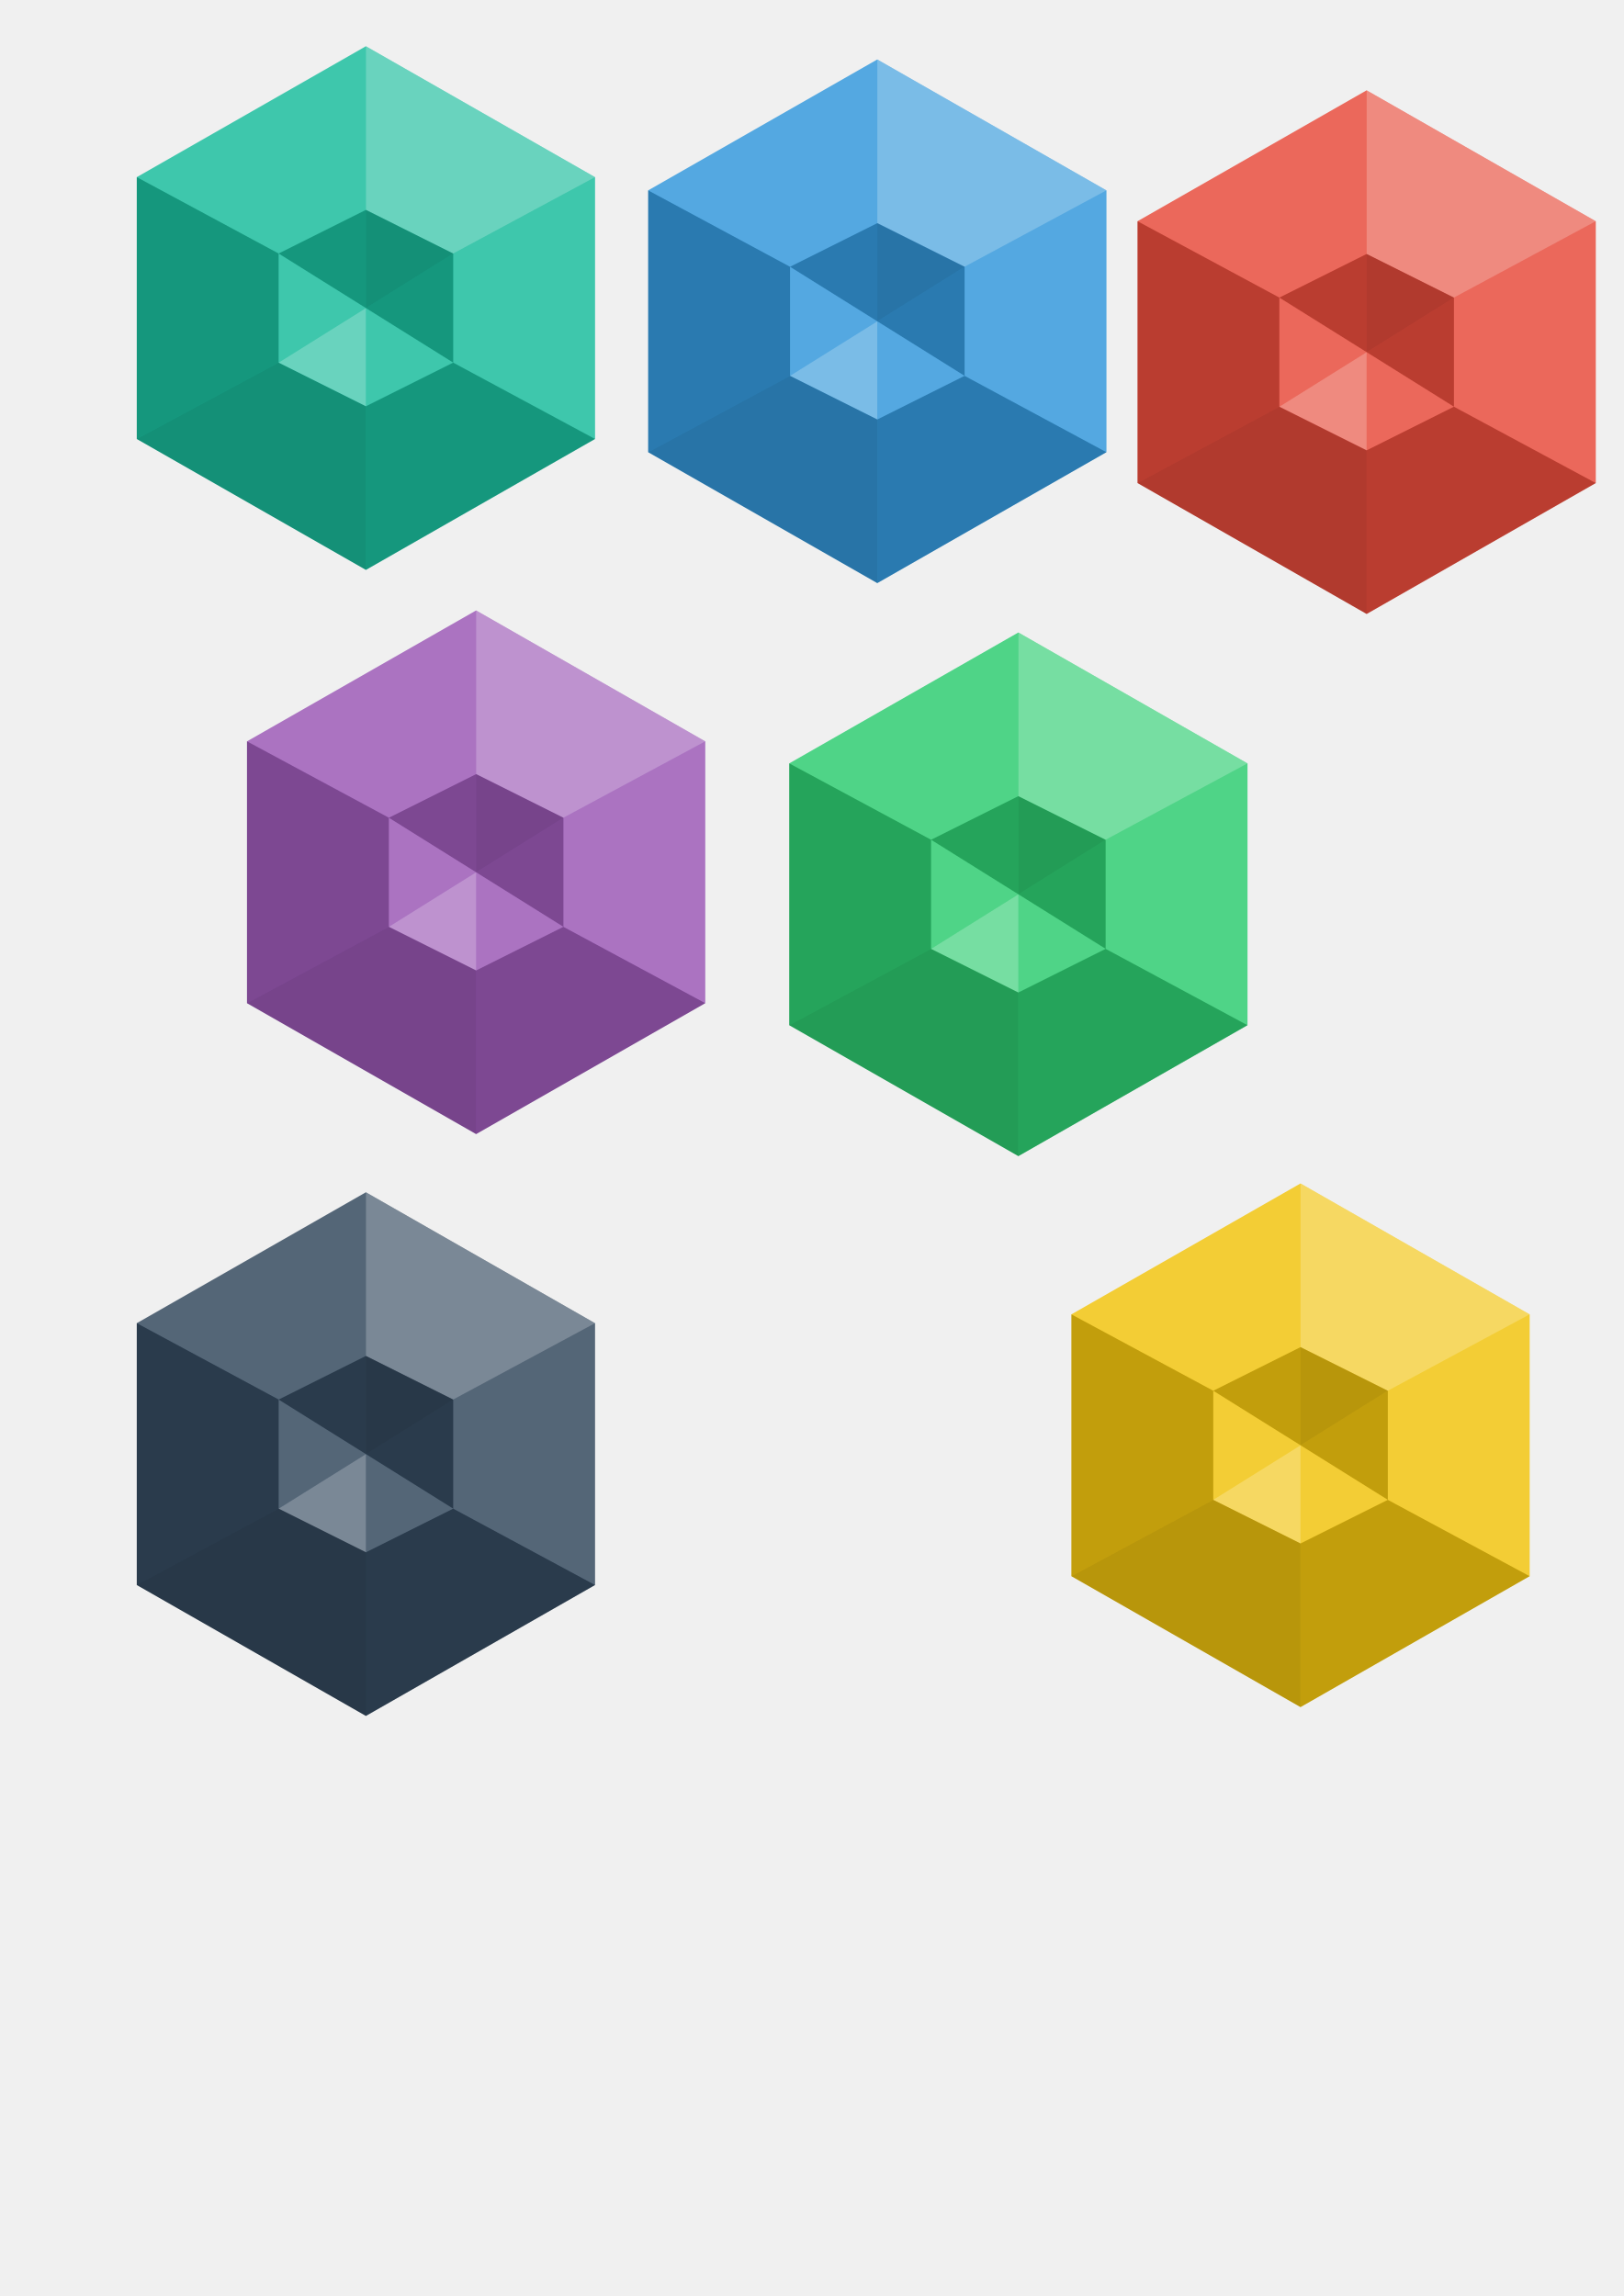
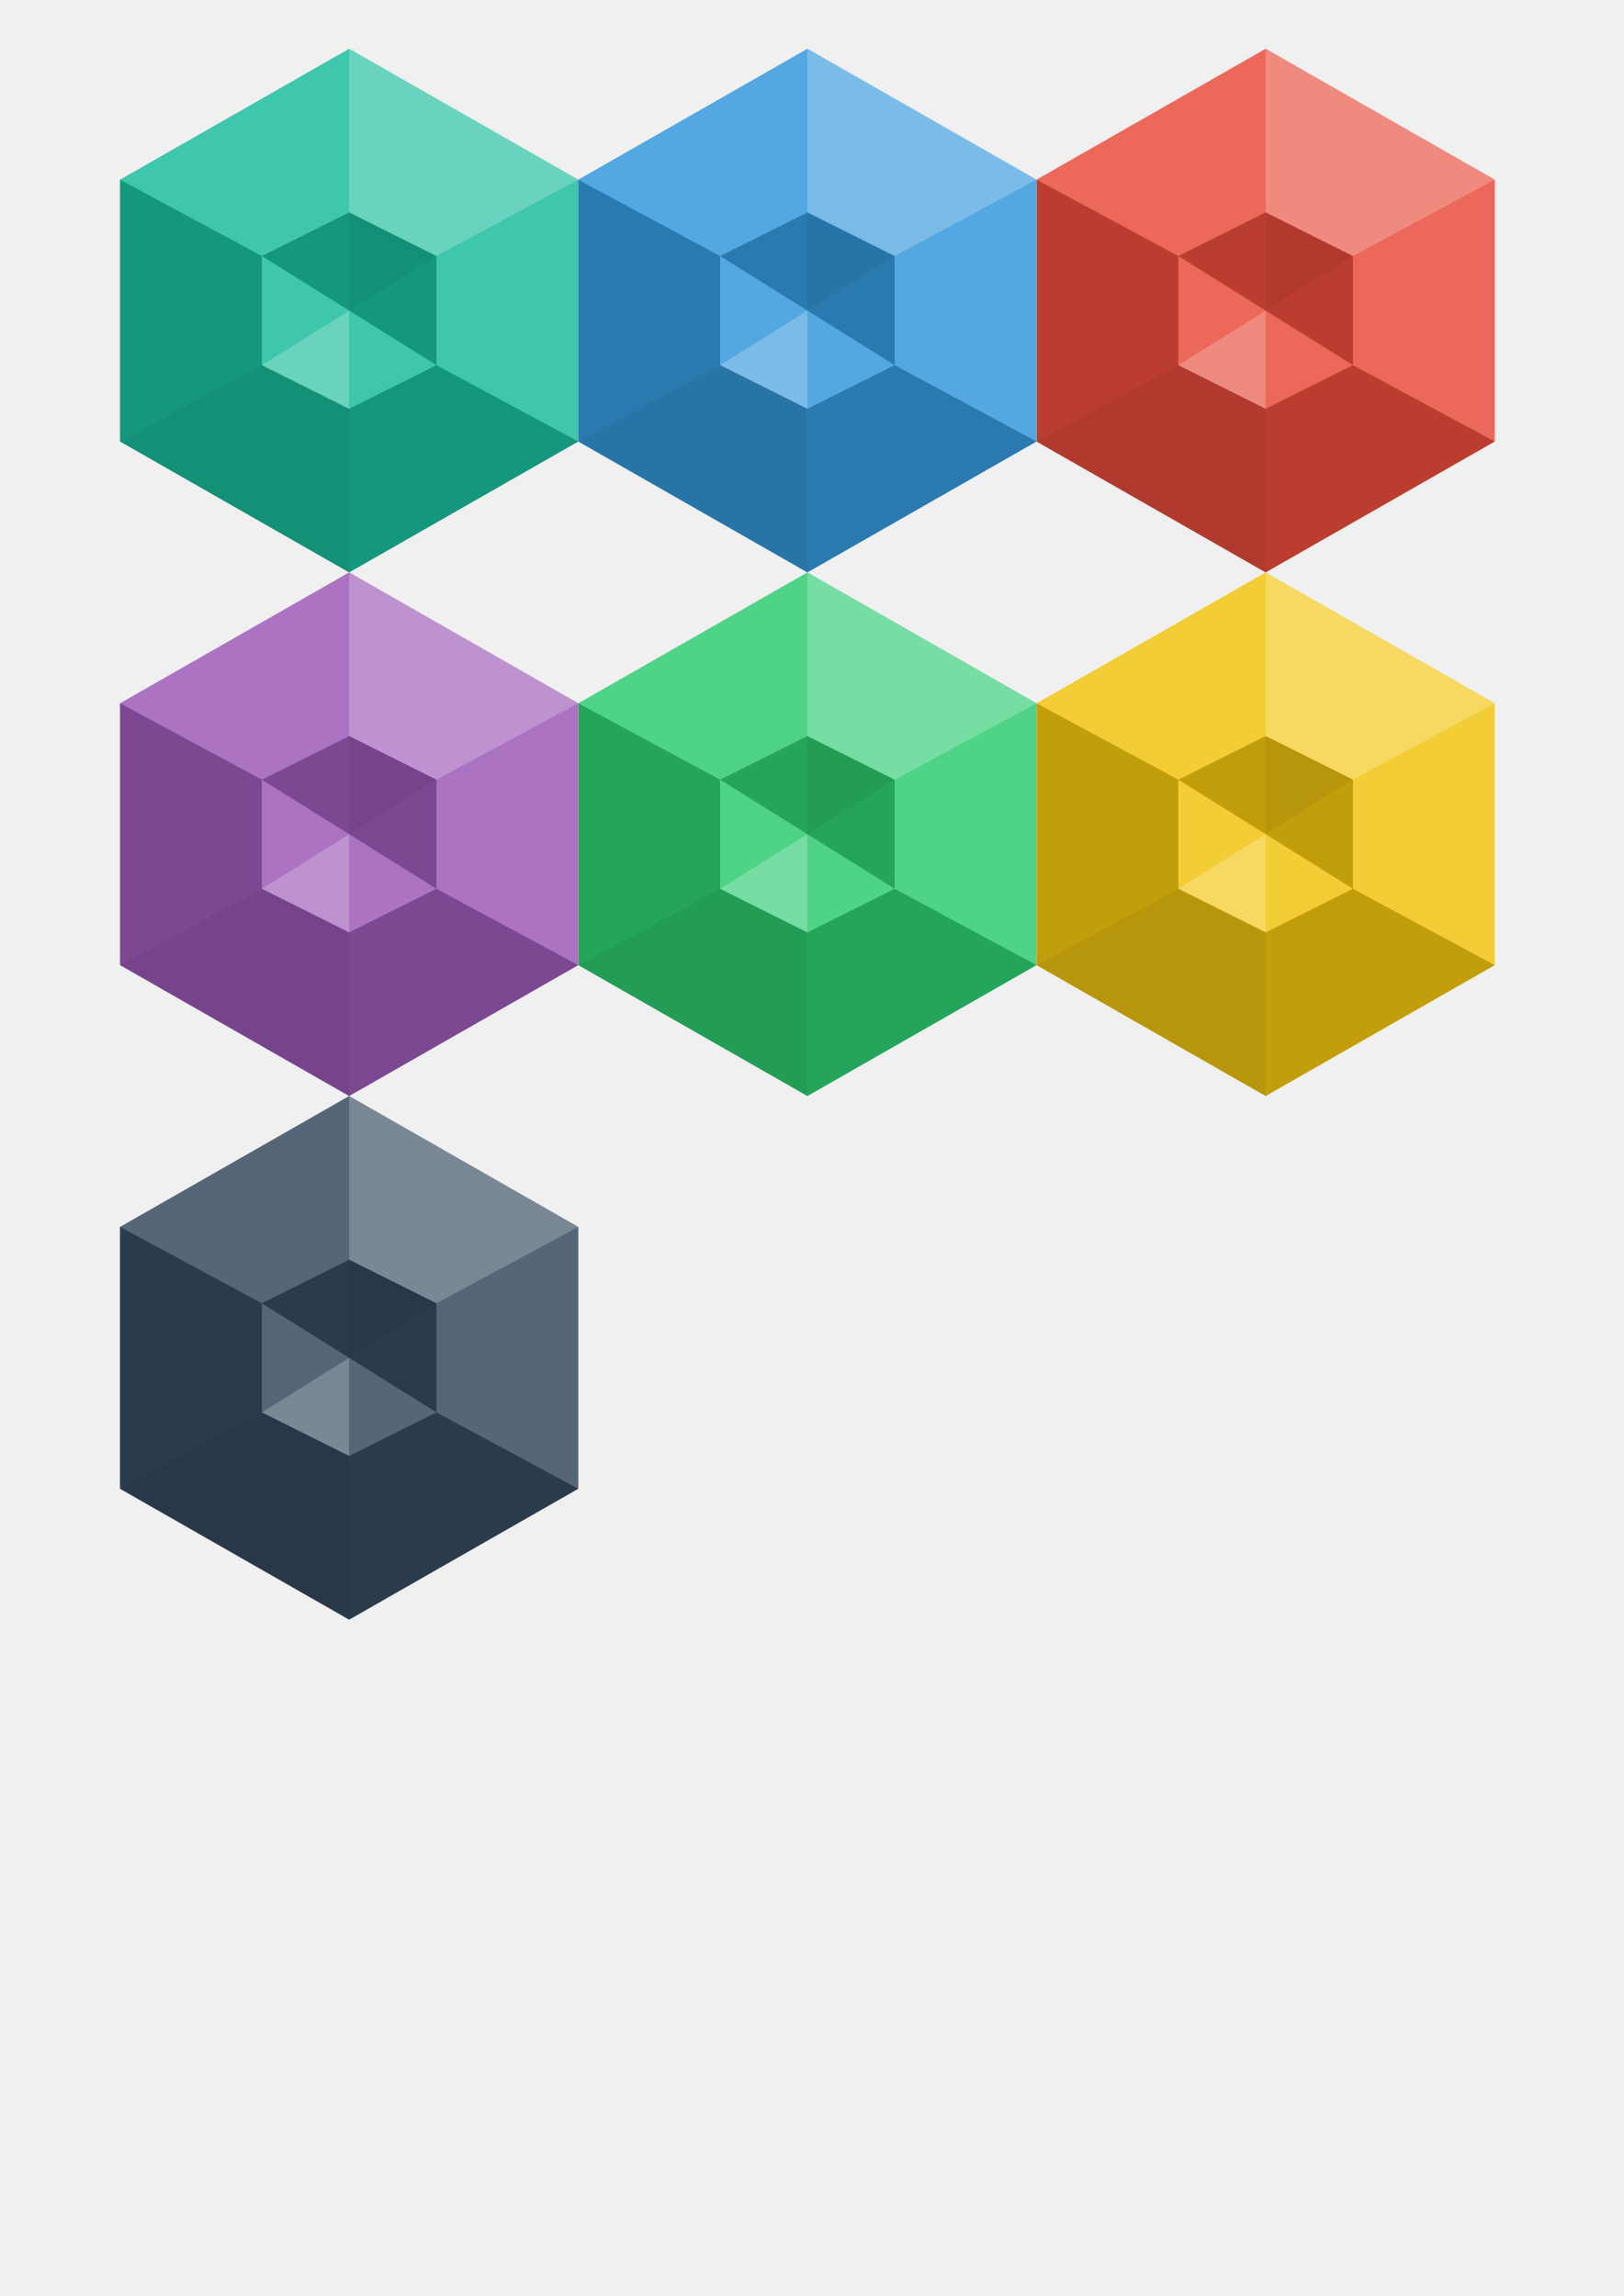
<svg xmlns="http://www.w3.org/2000/svg" width="744.094" height="1052.362" id="svg2" version="1.1">
  <defs id="defs4" />
  <g id="layer1" style="display:inline" />
  <g id="layer2" style="display:inline">
-     <g id="g4321" transform="translate(-262.6397,-8.08122)">
+     <g id="g4321" transform="translate(-270.325,-6.923633)">
      <path style="fill:#1abc9c;fill-opacity:1;stroke:none;display:inline" d="m 430.325,269.286 -105,-60 0,-120 105,-60 105,60 0,120 z" id="path4022-7" />
      <path id="path3008-1" d="m 535.325,89.286 -65,35 -40,-20 0,-75 z" style="fill:#ffffff;fill-opacity:0.347;stroke:none;display:inline" />
      <path id="path3006-1" d="m 325.325,89.286 105,-60 0,75 -40,20 z" style="fill:#ffffff;fill-opacity:0.157;stroke:none;display:inline" />
      <path id="path3010-5" d="m 390.325,124.286 0,50 -65,35 0,-120 z" style="fill:#000000;fill-opacity:0.196;stroke:none;display:inline" />
      <path id="path3012-2" d="m 325.325,209.286 65,-35 40,20 0,75 z" style="fill:#000000;fill-opacity:0.235;stroke:none;display:inline" />
      <path id="path3014-7" d="m 430.325,194.286 40,-20 65,35 -105,60 z" style="fill:#000000;fill-opacity:0.196;stroke:none;display:inline" />
      <path id="path3016-6" d="m 470.325,124.286 0,50 65,35 0,-120 z" style="fill:#ffffff;fill-opacity:0.157;stroke:none;display:inline" />
      <path id="path3792-1" d="m 390.325,124.286 40,25 0,-45 z" style="fill:#000000;fill-opacity:0.196;stroke:none;display:inline" />
      <path id="path3794-4" d="m 430.325,149.286 -40,25 0,-50 z" style="fill:#ffffff;fill-opacity:0.157;stroke:none;display:inline" />
      <path id="path3796-2" d="m 430.325,149.286 0,45 -40,-20 z" style="fill:#ffffff;fill-opacity:0.347;stroke:none;display:inline" />
      <path id="path3800-3" d="m 470.325,124.286 -40,25 0,-45 z" style="fill:#000000;fill-opacity:0.235;stroke:none;display:inline" />
      <path id="path3802-2" d="m 470.325,124.286 0,50 -40,-25 z" style="fill:#000000;fill-opacity:0.196;stroke:none;display:inline" />
      <path id="path3804-2" d="m 430.325,194.286 40,-20 -40,-25 z" style="fill:#ffffff;fill-opacity:0.157;stroke:none;display:inline" />
    </g>
-     <g id="g4385" transform="translate(325.2691,-303.0458)">
+     <g id="g4385" transform="translate(228.5787,-330.5888)">
      <path style="fill:#2ecc71;fill-opacity:1;stroke:none;display:inline" d="m 141.421,832.951 -105,-60 0,-120 105,-60 105,60 0,120 z" id="path4022-3" />
      <path id="path3006-41" d="m 36.421,652.951 105,-60 0,75 -40,20 z" style="fill:#ffffff;fill-opacity:0.157;stroke:none;display:inline" />
      <path id="path3010-1" d="m 101.421,687.951 0,50 -65,35 0,-120 z" style="fill:#000000;fill-opacity:0.196;stroke:none;display:inline" />
      <path id="path3012-3" d="m 36.421,772.951 65,-35 40,20 0,75 z" style="fill:#000000;fill-opacity:0.235;stroke:none;display:inline" />
      <path id="path3792-4" d="m 101.421,687.951 40,25 0,-45 z" style="fill:#000000;fill-opacity:0.196;stroke:none;display:inline" />
      <path id="path3794-27" d="m 141.421,712.951 -40,25 0,-50 z" style="fill:#ffffff;fill-opacity:0.157;stroke:none;display:inline" />
      <path id="path3796-7" d="m 141.421,712.951 0,45 -40,-20 z" style="fill:#ffffff;fill-opacity:0.347;stroke:none;display:inline" />
      <path id="path3800-9" d="m 181.421,687.951 -40,25 0,-45 z" style="fill:#000000;fill-opacity:0.235;stroke:none;display:inline" />
      <path id="path3802-31" d="m 181.421,687.951 0,50 -40,-25 z" style="fill:#000000;fill-opacity:0.196;stroke:none;display:inline" />
      <path id="path3804-9" d="m 141.421,757.951 40,-20 -40,-25 z" style="fill:#ffffff;fill-opacity:0.157;stroke:none;display:inline" />
      <path id="path3008-3" d="m 246.421,652.951 -65,35 -40,-20 0,-75 z" style="fill:#ffffff;fill-opacity:0.347;stroke:none;display:inline" />
      <path id="path3014-8" d="m 141.421,757.951 40,-20 65,35 -105,60 z" style="fill:#000000;fill-opacity:0.196;stroke:none;display:inline" />
      <path id="path3016-7" d="m 181.421,687.951 0,50 65,35 0,-120 z" style="fill:#ffffff;fill-opacity:0.157;stroke:none;display:inline" />
    </g>
-     <g id="g4353" transform="translate(26.26397,-729.3301)">
+     <g id="g4353" transform="translate(-20.0306,-748.3756)">
      <path style="fill:#e74c3c;fill-opacity:1;stroke:none;display:inline" d="m 600.031,1010.738 -105,-60 0,-120 105,-60 105,60 0,120 z" id="path4022-37" />
      <path id="path3008-88" d="m 705.031,830.738 -65,35 -40,-20 0,-75 z" style="fill:#ffffff;fill-opacity:0.347;stroke:none;display:inline" />
      <path id="path3014-3" d="m 600.031,935.738 40,-20 65,35 -105,60 z" style="fill:#000000;fill-opacity:0.196;stroke:none;display:inline" />
      <path id="path3016-5" d="m 640.031,865.738 0,50 65,35 0,-120 z" style="fill:#ffffff;fill-opacity:0.157;stroke:none;display:inline" />
      <path id="path3800-7" d="m 640.031,865.738 -40,25 0,-45 z" style="fill:#000000;fill-opacity:0.235;stroke:none;display:inline" />
      <path id="path3802-6" d="m 640.031,865.738 0,50 -40,-25 z" style="fill:#000000;fill-opacity:0.196;stroke:none;display:inline" />
      <path id="path3804-3" d="m 600.031,935.738 40,-20 -40,-25 z" style="fill:#ffffff;fill-opacity:0.157;stroke:none;display:inline" />
      <path id="path3006-2" d="m 495.031,830.738 105,-60 0,75 -40,20 z" style="fill:#ffffff;fill-opacity:0.157;stroke:none;display:inline" />
      <path id="path3010-9" d="m 560.031,865.738 0,50 -65,35 0,-120 z" style="fill:#000000;fill-opacity:0.196;stroke:none;display:inline" />
      <path id="path3012-1" d="m 495.031,950.738 65,-35 40,20 0,75 z" style="fill:#000000;fill-opacity:0.235;stroke:none;display:inline" />
      <path id="path3792-9" d="m 560.031,865.738 40,25 0,-45 z" style="fill:#000000;fill-opacity:0.196;stroke:none;display:inline" />
      <path id="path3794-84" d="m 600.031,890.738 -40,25 0,-50 z" style="fill:#ffffff;fill-opacity:0.157;stroke:none;display:inline" />
      <path id="path3796-0" d="m 600.031,890.738 0,45 -40,-20 z" style="fill:#ffffff;fill-opacity:0.347;stroke:none;display:inline" />
    </g>
-     <g id="g4401" transform="translate(-450.528,34.34519)">
+     <g id="g4401" transform="translate(-458.2134,-9.776547)">
      <path style="fill:#34495e;fill-opacity:1;stroke:none;display:inline" d="m 618.213,752.139 -105,-60 0,-120 105,-60 105,60 0,120 z" id="path4022-6" />
      <path id="path3008-15" d="m 723.213,572.139 -65,35 -40,-20 0,-75 z" style="fill:#ffffff;fill-opacity:0.347;stroke:none;display:inline" />
      <path id="path3014-37" d="m 618.213,677.139 40,-20 65,35 -105,60 z" style="fill:#000000;fill-opacity:0.196;stroke:none;display:inline" />
      <path id="path3016-2" d="m 658.213,607.139 0,50 65,35 0,-120 z" style="fill:#ffffff;fill-opacity:0.157;stroke:none;display:inline" />
      <path id="path3792-60" d="m 578.213,607.139 40,25 0,-45 z" style="fill:#000000;fill-opacity:0.196;stroke:none;display:inline" />
      <path id="path3794-1" d="m 618.213,632.139 -40,25 0,-50 z" style="fill:#ffffff;fill-opacity:0.157;stroke:none;display:inline" />
      <path id="path3796-65" d="m 618.213,632.139 0,45 -40,-20 z" style="fill:#ffffff;fill-opacity:0.347;stroke:none;display:inline" />
      <path id="path3800-75" d="m 658.213,607.139 -40,25 0,-45 z" style="fill:#000000;fill-opacity:0.235;stroke:none;display:inline" />
      <path id="path3802-41" d="m 658.213,607.139 0,50 -40,-25 z" style="fill:#000000;fill-opacity:0.196;stroke:none;display:inline" />
      <path id="path3804-20" d="m 618.213,677.139 40,-20 -40,-25 z" style="fill:#ffffff;fill-opacity:0.157;stroke:none;display:inline" />
      <path id="path3006-42" d="m 513.213,572.139 105,-60 0,75 -40,20 z" style="fill:#ffffff;fill-opacity:0.157;stroke:none;display:inline" />
      <path id="path3010-09" d="m 578.213,607.139 0,50 -65,35 0,-120 z" style="fill:#000000;fill-opacity:0.196;stroke:none;display:inline" />
      <path id="path3012-7" d="m 513.213,692.139 65,-35 40,20 0,75 z" style="fill:#000000;fill-opacity:0.235;stroke:none;display:inline" />
    </g>
-     <g id="g4337" transform="translate(-230.3148,-133.3401)">
+     <g id="g4337" transform="translate(-262.3555,-138.2435)">
      <path style="fill:#3498db;fill-opacity:1;stroke:none;display:inline" d="m 632.355,400.606 -105,-60 0,-120 105,-60 105,60 0,120 z" id="path4022-01" />
      <path id="path3008-4" d="m 737.355,220.606 -65,35 -40,-20 0,-75 z" style="fill:#ffffff;fill-opacity:0.347;stroke:none;display:inline" />
      <path id="path3014-77" d="m 632.355,325.606 40,-20 65,35 -105,60 z" style="fill:#000000;fill-opacity:0.196;stroke:none;display:inline" />
      <path id="path3016-73" d="m 672.355,255.606 0,50 65,35 0,-120 z" style="fill:#ffffff;fill-opacity:0.157;stroke:none;display:inline" />
      <path id="path3792-3" d="m 592.355,255.606 40,25 0,-45 z" style="fill:#000000;fill-opacity:0.196;stroke:none;display:inline" />
      <path id="path3794-5" d="m 632.355,280.606 -40,25 0,-50 z" style="fill:#ffffff;fill-opacity:0.157;stroke:none;display:inline" />
      <path id="path3796-99" d="m 632.355,280.606 0,45 -40,-20 z" style="fill:#ffffff;fill-opacity:0.347;stroke:none;display:inline" />
      <path id="path3800-81" d="m 672.355,255.606 -40,25 0,-45 z" style="fill:#000000;fill-opacity:0.235;stroke:none;display:inline" />
      <path id="path3802-8" d="m 672.355,255.606 0,50 -40,-25 z" style="fill:#000000;fill-opacity:0.196;stroke:none;display:inline" />
      <path id="path3804-26" d="m 632.355,325.606 40,-20 -40,-25 z" style="fill:#ffffff;fill-opacity:0.157;stroke:none;display:inline" />
      <path id="path3010-07" d="m 592.355,255.606 0,50 -65,35 0,-120 z" style="fill:#000000;fill-opacity:0.196;stroke:none;display:inline" />
      <path id="path3006-6" d="m 527.355,220.606 105,-60 0,75 -40,20 z" style="fill:#ffffff;fill-opacity:0.157;stroke:none;display:inline" />
      <path id="path3012-17" d="m 527.355,340.606 65,-35 40,20 0,75 z" style="fill:#000000;fill-opacity:0.235;stroke:none;display:inline" />
    </g>
-     <g id="g4417" transform="translate(-232.3351,-24.24366)">
+     <g id="g4417" transform="translate(-290.528,-41.68512)">
      <path style="fill:#9b59b6;fill-opacity:1;stroke:none;display:inline" d="m 450.528,544.047 -105,-60 0,-120 105,-60 105,60 0,120 z" id="path4022-16" />
      <path id="path3008-8" d="m 555.528,364.047 -65,35 -40,-20 0,-75 z" style="fill:#ffffff;fill-opacity:0.347;stroke:none;display:inline" />
      <path id="path3014-1" d="m 450.528,469.047 40,-20 65,35 -105,60 z" style="fill:#000000;fill-opacity:0.196;stroke:none;display:inline" />
      <path id="path3016-89" d="m 490.528,399.047 0,50 65,35 0,-120 z" style="fill:#ffffff;fill-opacity:0.157;stroke:none;display:inline" />
      <path id="path3792-2" d="m 410.528,399.047 40,25 0,-45 z" style="fill:#000000;fill-opacity:0.196;stroke:none;display:inline" />
      <path id="path3794-7" d="m 450.528,424.047 -40,25 0,-50 z" style="fill:#ffffff;fill-opacity:0.157;stroke:none;display:inline" />
      <path id="path3796-9" d="m 450.528,424.047 0,45 -40,-20 z" style="fill:#ffffff;fill-opacity:0.347;stroke:none;display:inline" />
      <path id="path3800-54" d="m 490.528,399.047 -40,25 0,-45 z" style="fill:#000000;fill-opacity:0.235;stroke:none;display:inline" />
      <path id="path3802-3" d="m 490.528,399.047 0,50 -40,-25 z" style="fill:#000000;fill-opacity:0.196;stroke:none;display:inline" />
      <path id="path3804-12" d="m 450.528,469.047 40,-20 -40,-25 z" style="fill:#ffffff;fill-opacity:0.157;stroke:none;display:inline" />
      <path id="path3006-5" d="m 345.528,364.047 105,-60 0,75 -40,20 z" style="fill:#ffffff;fill-opacity:0.157;stroke:none;display:inline" />
      <path id="path3010-7" d="m 410.528,399.047 0,50 -65,35 0,-120 z" style="fill:#000000;fill-opacity:0.196;stroke:none;display:inline" />
      <path id="path3012-6" d="m 345.528,484.047 65,-35 40,20 0,75 z" style="fill:#000000;fill-opacity:0.235;stroke:none;display:inline" />
    </g>
-     <g id="g4369" transform="translate(280.8224,-252.5381)">
+     <g id="g4369" transform="translate(264.8324,-532.6193)">
      <path style="fill:#f1c40f;fill-opacity:1;stroke:none;display:inline" d="m 315.168,1034.981 -105,-60 0,-120 105,-60 105,60 0,120 z" id="path4022-0" />
      <path id="path3008-61" d="m 420.168,854.981 -65,35 -40,-20 0,-75 z" style="fill:#ffffff;fill-opacity:0.347;stroke:none;display:inline" />
      <path id="path3014-44" d="m 315.168,959.981 40,-20 65,35 -105,60 z" style="fill:#000000;fill-opacity:0.196;stroke:none;display:inline" />
      <path id="path3016-60" d="m 355.168,889.981 0,50 65,35 0,-120 z" style="fill:#ffffff;fill-opacity:0.157;stroke:none;display:inline" />
      <path id="path3792-6" d="m 275.168,889.981 40,25 0,-45 z" style="fill:#000000;fill-opacity:0.196;stroke:none;display:inline" />
      <path id="path3794-6" d="m 315.168,914.981 -40,25 0,-50 z" style="fill:#ffffff;fill-opacity:0.157;stroke:none;display:inline" />
      <path id="path3796-1" d="m 315.168,914.981 0,45 -40,-20 z" style="fill:#ffffff;fill-opacity:0.347;stroke:none;display:inline" />
      <path id="path3800-8" d="m 355.168,889.981 -40,25 0,-45 z" style="fill:#000000;fill-opacity:0.235;stroke:none;display:inline" />
      <path id="path3802-4" d="m 355.168,889.981 0,50 -40,-25 z" style="fill:#000000;fill-opacity:0.196;stroke:none;display:inline" />
      <path id="path3804-96" d="m 315.168,959.981 40,-20 -40,-25 z" style="fill:#ffffff;fill-opacity:0.157;stroke:none;display:inline" />
      <path id="path3006-3" d="m 210.168,854.981 105,-60 0,75 -40,20 z" style="fill:#ffffff;fill-opacity:0.157;stroke:none;display:inline" />
      <path id="path3010-8" d="m 275.168,889.981 0,50 -65,35 0,-120 z" style="fill:#000000;fill-opacity:0.196;stroke:none;display:inline" />
      <path id="path3012-93" d="m 210.168,974.981 65,-35 40,20 0,75 z" style="fill:#000000;fill-opacity:0.235;stroke:none;display:inline" />
    </g>
    <path style="fill:#e74c3c;fill-opacity:1;stroke:none;display:inline" d="m 1020,432.362 -105,-60 0,-120 105,-60 105,60 0,120 z" id="path3084" />
    <path id="path3088" d="m 1020,357.362 40,-20 65,35 -105,60 z" style="fill:#000000;fill-opacity:0.314;stroke:none;display:inline" />
    <path id="path3094" d="m 1060,287.362 0,50 -40,-25 z" style="fill:#000000;fill-opacity:0.314;stroke:none;display:inline" />
    <path id="path3098" d="m 915,252.362 105,-60 0,75 -40,20 z" style="fill:#000000;fill-opacity:0.314;stroke:none;display:inline" />
    <path id="path3100" d="m 980,287.362 0,50 -65,35 0,-120 z" style="fill:#000000;fill-opacity:0.314;stroke:none;display:inline" />
    <path id="path3102" d="m 915,372.362 65,-35 40,20 0,75 z" style="fill:#000000;fill-opacity:0.314;stroke:none;display:inline" />
    <path id="path3112" d="m 1230,432.362 -105,-60 0,-120 105,-60 105,60 0,120 z" style="fill:#e74c3c;fill-opacity:1;stroke:none;display:inline" />
    <path style="fill:#000000;fill-opacity:0.314;stroke:none;display:inline" d="m 1125,252.362 105,-60 0,75 -40,20 z" id="path3126" />
    <path style="fill:#000000;fill-opacity:0.314;stroke:none;display:inline" d="m 1190,287.362 0,50 -65,35 0,-120 z" id="path3128" />
    <path style="fill:#000000;fill-opacity:0.314;stroke:none;display:inline" d="m 1125,372.362 65,-35 40,20 0,75 z" id="path3130" />
    <path style="fill:#000000;fill-opacity:0.314;stroke:none;display:inline" d="m 1230,312.362 -40,25 0,-50 z" id="path3134" />
    <path style="fill:#e74c3c;fill-opacity:1;stroke:none;display:inline" d="m 1440,432.362 -105,-60 0,-120 105,-60 105,60 0,120 z" id="path3140" />
    <path id="path3154" d="m 1335,252.362 105,-60 0,75 -40,20 z" style="fill:#000000;fill-opacity:0.314;stroke:none;display:inline" />
    <path id="path3156" d="m 1400,287.362 0,50 -65,35 0,-120 z" style="fill:#000000;fill-opacity:0.314;stroke:none;display:inline" />
    <path id="path3158" d="m 1335,372.362 65,-35 40,20 0,75 z" style="fill:#000000;fill-opacity:0.314;stroke:none;display:inline" />
    <path id="path3162" d="m 1440,312.362 -40,25 0,-50 z" style="fill:#000000;fill-opacity:0.314;stroke:none;display:inline" />
    <path style="fill:#e74c3c;fill-opacity:1;stroke:none;display:inline" d="m 1650,432.362 -105,-60 0,-120 105,-60 105,60 0,120 z" id="path3168" />
    <path id="path3182" d="m 1545,252.362 105,-60 0,75 -40,20 z" style="fill:#000000;fill-opacity:0.314;stroke:none;display:inline" />
    <path id="path3184" d="m 1610,287.362 0,50 -65,35 0,-120 z" style="fill:#000000;fill-opacity:0.314;stroke:none;display:inline" />
    <path id="path3190" d="m 1650,312.362 -40,25 0,-50 z" style="fill:#000000;fill-opacity:0.314;stroke:none;display:inline" />
    <path id="path3196" d="m 1860,432.362 -105,-60 0,-120 105,-60 105,60 0,120 z" style="fill:#e74c3c;fill-opacity:1;stroke:none;display:inline" />
    <path style="fill:#000000;fill-opacity:0.314;stroke:none;display:inline" d="m 1860,357.362 40,-20 65,35 -105,60 z" id="path3200" />
    <path style="fill:#000000;fill-opacity:0.314;stroke:none;display:inline" d="m 1900,287.362 0,50 65,35 0,-120 z" id="path3202" />
    <path style="fill:#000000;fill-opacity:0.314;stroke:none;display:inline" d="m 1820,287.362 0,50 -65,35 0,-120 z" id="path3212" />
    <path style="fill:#000000;fill-opacity:0.314;stroke:none;display:inline" d="m 1755,372.362 65,-35 40,20 0,75 z" id="path3214" />
  </g>
</svg>
